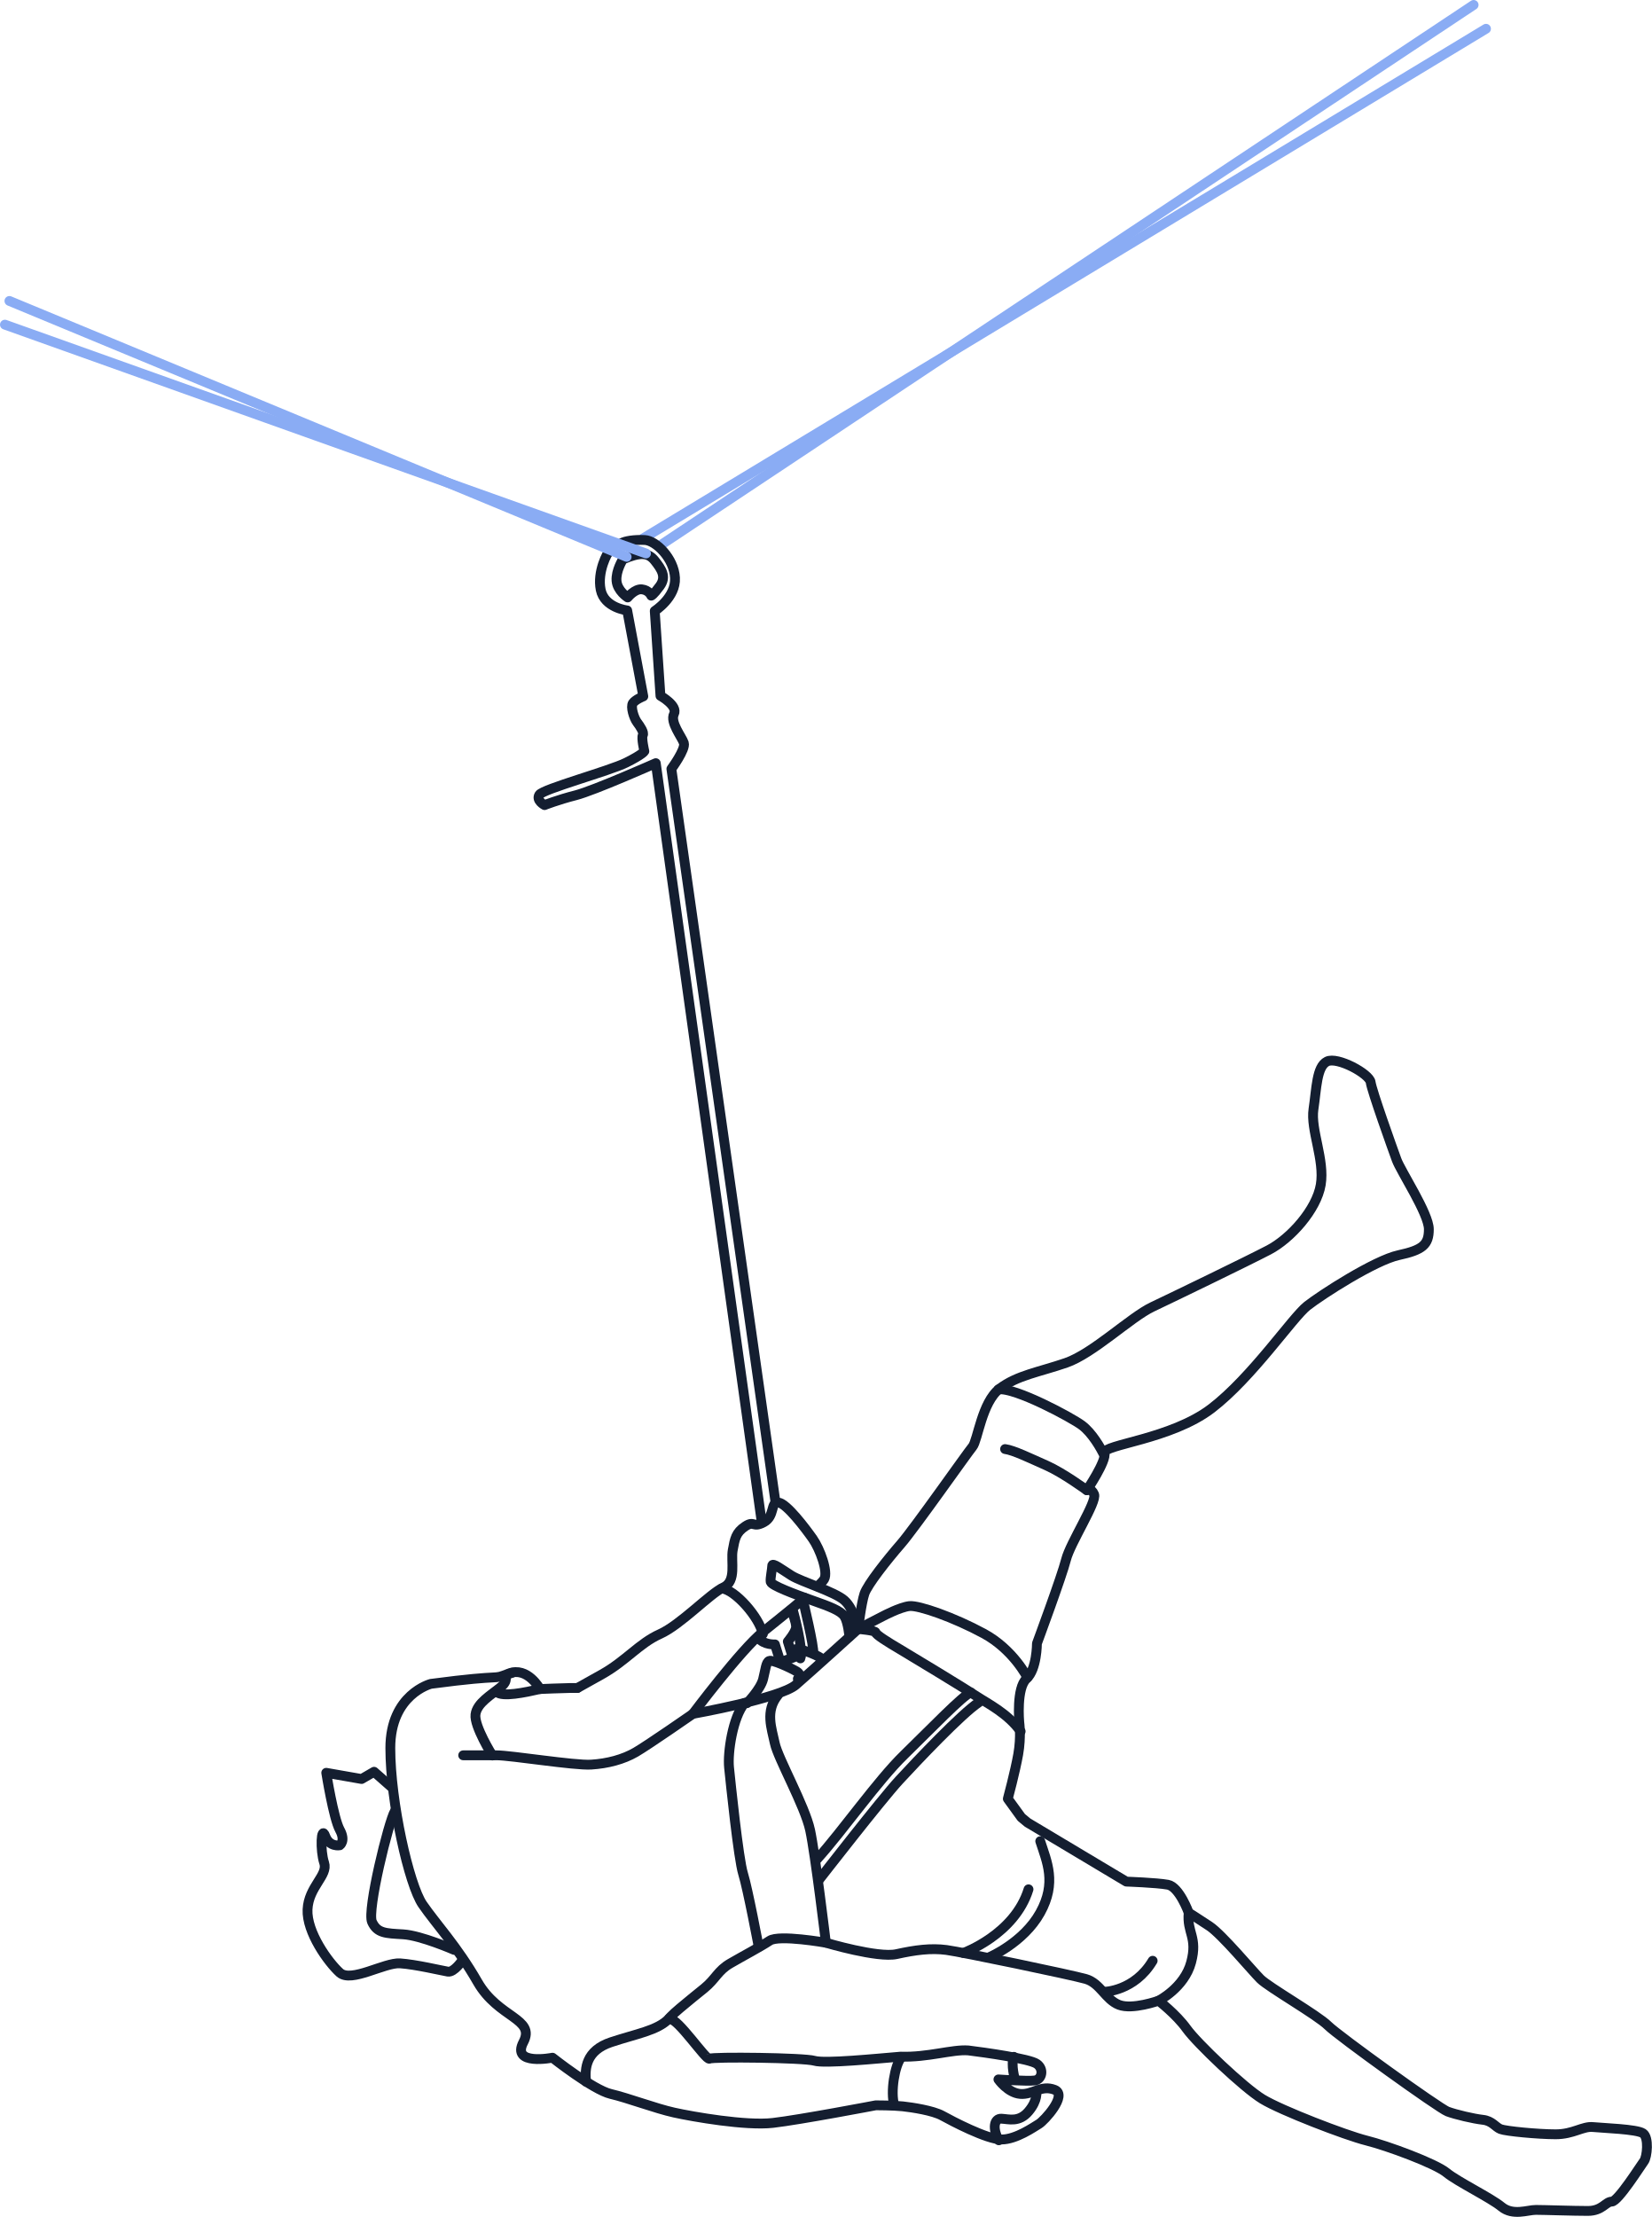
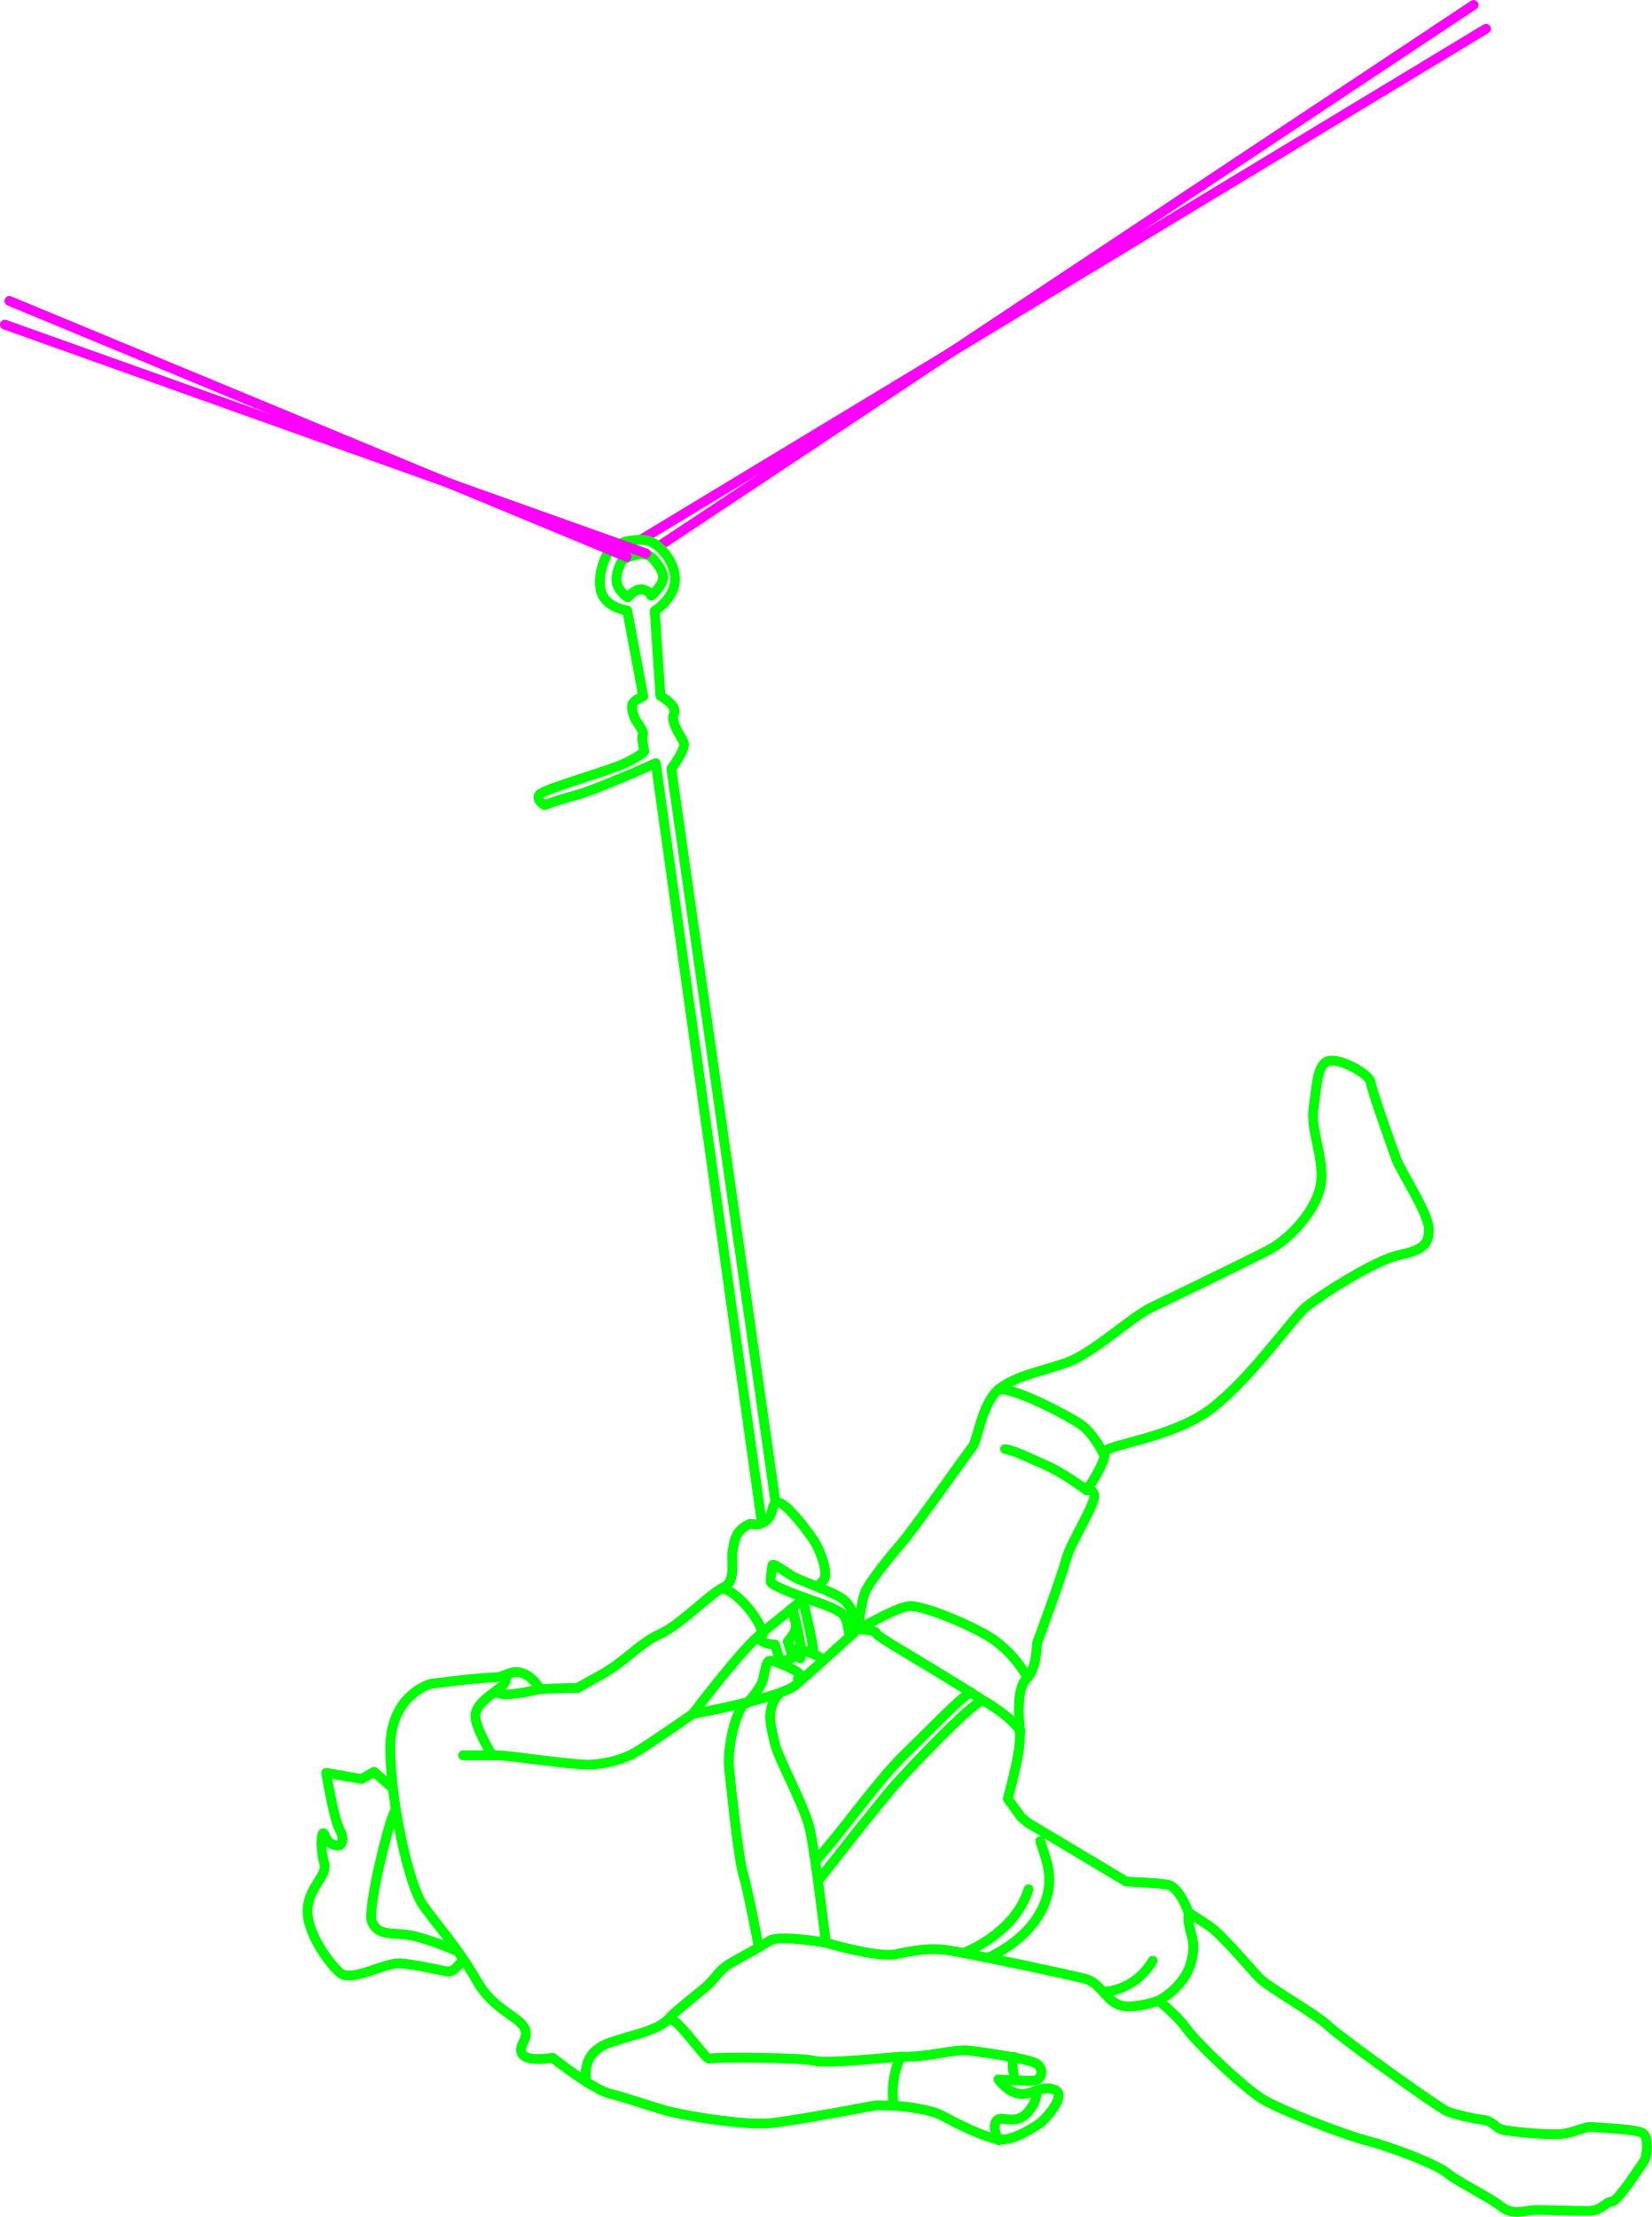
<svg xmlns="http://www.w3.org/2000/svg" width="105.153mm" height="141.117mm" viewBox="0 0 105.153 141.117" version="1.1" id="svg8" xml:space="preserve">
  <defs id="defs2" />
  <g id="layer2" style="display:inline" transform="translate(-70.46732,-1.151112)">
-     <path style="display:inline;fill:none;stroke:#8aacf4;stroke-width:0.625;stroke-linecap:round;stroke-linejoin:round;stroke-dasharray:none;stroke-opacity:1" d="M 111.415,35.416 165.061,2.982" id="path18" />
-     <path style="display:inline;fill:none;stroke:#8aacf4;stroke-width:0.625;stroke-linecap:round;stroke-linejoin:round;stroke-dasharray:none;stroke-opacity:1" d="M 112.455,35.894 164.273,1.464" id="path19" />
-     <path style="display:inline;fill:none;stroke:#141e30;stroke-width:0.625;stroke-linecap:round;stroke-linejoin:round;stroke-dasharray:none;stroke-opacity:1" d="m 107.225,108.596 h -0.463 c -0.331,0 -1.919,0.066 -1.919,0.066 0,0 -0.794,-1.45 -1.985,-0.989 -1.191,0.461 0,0 -4.963,0.659 0,0 -2.581,0.659 -2.581,4.087 0,3.427 1.191,8.701 2.051,9.953 0.86,1.252 2.184,2.637 3.507,4.944 1.323,2.307 3.706,2.307 2.912,3.823 -0.794,1.516 1.853,0.989 1.853,0.989 0,0 2.581,2.043 3.706,2.307 1.125,0.264 2.845,0.923 4.036,1.186 1.191,0.264 4.566,0.857 6.286,0.659 1.72,-0.198 6.551,-1.121 6.551,-1.121 0,0 1.125,0 1.72,0.066 0.596,0.066 1.919,0.264 2.514,0.593 0.596,0.33 2.845,1.516 3.772,1.516 0.926,0 2.051,-0.791 2.382,-0.989 0.331,-0.198 1.853,-1.846 0.993,-2.175 -0.86,-0.33 -1.39,0.33 -2.184,0.264 -0.794,-0.066 -1.39,-0.923 -1.39,-0.923 0,0 1.853,0.132 2.316,0.066 0.463,-0.066 0.596,-0.725 0.132,-1.055 -0.463,-0.33 -3.309,-0.725 -4.367,-0.857 -1.022,-0.077 -2.584,0.456 -4.301,0.395 -1.588,0.132 -4.831,0.461 -5.492,0.264 -0.662,-0.198 -6.485,-0.264 -6.683,-0.132 -0.199,0.132 -2.051,-2.637 -2.515,-2.505 -0.463,0.132 1.456,-1.384 2.184,-1.977 0.728,-0.593 0.86,-1.121 1.654,-1.582 0.794,-0.461 1.919,-1.055 2.515,-1.45 0.596,-0.395 3.573,0.132 3.573,0.132 0,0 3.309,0.989 4.5,0.725 1.191,-0.264 2.184,-0.395 3.176,-0.264 0.993,0.132 7.941,1.582 8.867,1.846 0.926,0.264 1.257,1.318 2.117,1.648 0.86,0.33 2.515,-0.264 2.515,-0.264 0,0 1.125,0.857 1.787,1.78 0.662,0.923 3.639,3.757 4.831,4.482 1.191,0.725 5.294,2.307 6.617,2.637 1.323,0.33 4.367,1.45 5.095,2.043 0.728,0.593 2.779,1.582 3.507,2.175 0.728,0.593 1.654,0.198 2.184,0.198 0.529,0 2.382,0.066 3.309,0.066 0.926,0 1.125,-0.593 1.522,-0.593 0.397,0 1.853,-2.307 2.051,-2.571 0.199,-0.264 0.331,-1.516 -0.066,-1.78 -0.397,-0.264 -2.515,-0.33 -3.176,-0.395 -0.662,-0.066 -1.257,0.461 -2.382,0.461 -1.125,0 -3.176,-0.198 -3.507,-0.33 -0.331,-0.132 -0.529,-0.527 -1.125,-0.593 -0.596,-0.066 -1.72,-0.33 -2.25,-0.527 -0.529,-0.198 -6.948,-4.812 -7.61,-5.471 -0.662,-0.659 -3.772,-2.439 -4.301,-2.966 -0.529,-0.527 -2.448,-2.834 -3.242,-3.362 -0.794,-0.527 -1.323,-0.857 -1.323,-0.857 0,0 -0.596,-1.648 -1.323,-1.78 -0.728,-0.132 -2.647,-0.198 -2.647,-0.198 l -6.286,-3.757 -0.397,-0.33 -0.86,-1.186 c 0,0 0.463,-1.714 0.662,-2.834 0.199,-1.121 0.066,-2.043 0.066,-2.043 0,0 -0.199,-2.175 0.463,-2.768 0.662,-0.593 0.662,-2.241 0.662,-2.241 0,0 1.588,-4.284 1.853,-5.339 0.265,-1.055 1.985,-3.691 1.787,-4.153 -0.199,-0.461 -0.463,-0.264 -0.463,-0.264 0,0 1.257,-1.846 1.125,-2.373 -0.132,-0.527 4.235,-0.857 6.816,-2.834 2.581,-1.977 5.161,-5.8 6.088,-6.525 0.926,-0.725 4.301,-2.9 5.823,-3.23 1.522,-0.33 1.919,-0.659 1.919,-1.648 0,-0.989 -1.787,-3.691 -2.051,-4.416 -0.265,-0.725 -1.588,-4.416 -1.654,-4.944 -0.066,-0.527 -2.117,-1.648 -2.779,-1.318 -0.662,0.33 -0.662,1.714 -0.86,3.032 -0.199,1.318 0.728,3.23 0.463,4.812 -0.265,1.582 -1.919,3.428 -3.309,4.153 -1.39,0.725 -6.022,2.966 -7.411,3.625 -1.39,0.659 -3.772,2.966 -5.492,3.559 -1.72,0.593 -3.11,0.791 -4.235,1.648 -1.125,0.857 -1.39,3.296 -1.72,3.691 -0.331,0.395 -3.706,5.207 -4.566,6.196 -0.86,0.989 -2.117,2.571 -2.316,3.164 -0.199,0.593 -0.397,2.241 -0.397,2.241 0,0 -2.978,2.702 -3.97,3.559 -0.993,0.857 -6.551,1.846 -6.551,1.846 0,0 -2.845,1.977 -3.639,2.439 -0.794,0.461 -1.787,0.725 -2.845,0.791 -1.059,0.066 -5.095,-0.593 -6.022,-0.593 h -2.117" id="path3725" />
-     <path style="fill:none;stroke:#141e30;stroke-width:0.625;stroke-linecap:round;stroke-linejoin:round;stroke-dasharray:none;stroke-opacity:1" d="m 114.57,110.244 c 0,0 3.068,-4.093 4.458,-5.214 0.785,-0.633 1.845,-1.476 2.666,-2.174 m 0.817,-0.724 c 0.214,-0.203 0.364,-0.365 0.422,-0.464 0.265,-0.461 -0.265,-1.911 -0.728,-2.571 -0.463,-0.659 -1.654,-2.241 -2.184,-2.307 -0.529,-0.066 -0.199,0.857 -0.926,1.252 -0.728,0.395 -0.596,-0.132 -1.191,0.264 -0.596,0.395 -0.662,0.791 -0.794,1.516 -0.132,0.725 0.265,1.977 -0.596,2.373 -0.86,0.395 -2.713,2.373 -4.036,2.966 -1.323,0.593 -2.16,1.707 -3.706,2.571 l -1.546,0.864" id="path3742" />
-     <path style="fill:none;stroke:#141e30;stroke-width:0.625;stroke-linecap:round;stroke-linejoin:round;stroke-dasharray:none;stroke-opacity:1" d="m 99.375,125.265 c 0,0 -2.117,-0.923 -3.242,-0.989 -1.125,-0.066 -1.654,-0.066 -1.985,-0.791 -0.331,-0.725 1.059,-6.394 1.456,-7.053" id="path3744" />
-     <path style="fill:none;stroke:#141e30;stroke-width:0.625;stroke-linecap:round;stroke-linejoin:round;stroke-dasharray:none;stroke-opacity:1" d="m 95.404,114.917 -1.125,-0.989 -0.794,0.461 -2.25,-0.395 c 0,0 0.463,2.9 0.86,3.625 0.397,0.725 0,0.989 0,0.989 0,0 -0.662,0.132 -0.926,-0.593 -0.265,-0.725 -0.331,0.923 -0.066,1.714 0.265,0.791 -0.993,1.516 -1.059,2.966 -0.066,1.45 1.323,3.362 2.051,4.021 0.728,0.659 2.845,-0.659 3.838,-0.593 0.993,0.066 2.647,0.461 3.044,0.527 0.397,0.066 0.926,-0.725 0.926,-0.725" id="path3746" />
-     <path style="fill:none;stroke:#141e30;stroke-width:0.625;stroke-linecap:round;stroke-linejoin:round;stroke-dasharray:none;stroke-opacity:1" d="m 101.811,112.893 c 0,0 -1.17,-1.864 -1.076,-2.61 0.094,-0.746 1.029,-1.258 1.638,-1.771 0.608,-0.513 -0.047,-0.652 0.702,-0.886" id="path3748" />
-     <path style="fill:none;stroke:#141e30;stroke-width:0.625;stroke-linecap:round;stroke-linejoin:round;stroke-dasharray:none;stroke-opacity:1" d="m 107.776,133.657 c -0.094,-0.839 -0.023,-1.981 1.591,-2.517 1.614,-0.536 2.971,-0.746 3.673,-1.491" id="path3750" />
-     <path style="fill:none;stroke:#141e30;stroke-width:0.625;stroke-linecap:round;stroke-linejoin:round;stroke-dasharray:none;stroke-opacity:1" d="m 134.026,89.59 c 1.053,-0.14 4.656,1.794 5.311,2.284 0.655,0.489 1.193,1.445 1.427,1.911" id="path3752" />
-     <path style="fill:none;stroke:#141e30;stroke-width:0.625;stroke-linecap:round;stroke-linejoin:round;stroke-dasharray:none;stroke-opacity:1" d="m 139.649,96.006 c 0,0 -1.506,-1.103 -2.558,-1.57 -1.053,-0.466 -2.106,-0.979 -2.644,-1.049" id="path3754" />
-     <path style="fill:none;stroke:#141e30;stroke-width:0.625;stroke-linecap:round;stroke-linejoin:round;stroke-dasharray:none;stroke-opacity:1" d="m 144.215,128.502 c 0,0 1.645,-0.831 2.075,-2.446 0.43,-1.615 -0.28,-1.865 -0.156,-3.157" id="path3756" />
-     <path style="fill:none;stroke:#141e30;stroke-width:0.625;stroke-linecap:round;stroke-linejoin:round;stroke-dasharray:none;stroke-opacity:1" d="m 140.765,127.935 c 0,0 1.919,-0.033 3.077,-1.977" id="path3758" />
-     <path style="fill:none;stroke:#141e30;stroke-width:0.625;stroke-linecap:round;stroke-linejoin:round;stroke-dasharray:none;stroke-opacity:1" d="m 118.763,125.067 c 0,0 -0.695,-3.691 -0.993,-4.647 -0.298,-0.956 -0.794,-5.8 -0.893,-6.756 -0.099,-0.956 0.232,-3.197 0.993,-4.12" id="path3760" />
-     <path style="fill:none;stroke:#141e30;stroke-width:0.625;stroke-linecap:round;stroke-linejoin:round;stroke-dasharray:none;stroke-opacity:1" d="m 123.04,124.81 c 0,0 -0.671,-5.609 -1.002,-7.158 -0.331,-1.549 -2.051,-4.581 -2.25,-5.537 -0.199,-0.956 -0.629,-2.043 0.199,-3.065" id="path3762" />
-     <path style="fill:none;stroke:#141e30;stroke-width:0.625;stroke-linecap:round;stroke-linejoin:round;stroke-dasharray:none;stroke-opacity:1" d="m 119.822,96.692 -6.617,-46.601 c 0,0 0.926,-1.252 0.794,-1.648 -0.132,-0.395 -0.893,-1.318 -0.629,-1.846 0.265,-0.527 -0.86,-1.153 -0.86,-1.153 l -0.364,-5.405 c 0,0 1.357,-0.857 1.29,-2.109 -0.066,-1.252 -1.224,-2.373 -1.919,-2.406 -0.695,-0.033 -1.257,0.066 -1.489,0.198" id="path3764" />
-     <path style="fill:none;stroke:#141e30;stroke-width:0.625;stroke-linecap:round;stroke-linejoin:round;stroke-dasharray:none;stroke-opacity:1" d="M 118.961,98.076 112.212,49.728 c 0,0 -3.937,1.747 -5.095,2.043 -1.158,0.297 -1.985,0.626 -1.985,0.626 0,0 -0.562,-0.297 -0.331,-0.659 0.232,-0.363 4.467,-1.516 5.525,-2.043 1.059,-0.527 1.158,-0.725 1.158,-0.725 0,0 -0.199,-0.857 -0.099,-1.022 0.099,-0.165 -0.165,-0.56 -0.364,-0.824 -0.199,-0.264 -0.43,-0.989 -0.265,-1.219 0.165,-0.231 0.662,-0.428 0.662,-0.428 l -1.026,-5.471 c 0,0 -1.456,-0.165 -1.687,-1.318 -0.232,-1.153 0.43,-2.373 0.562,-2.472" id="path3766" />
-     <path style="fill:none;stroke:#141e30;stroke-width:0.625;stroke-linecap:round;stroke-linejoin:round;stroke-dasharray:none;stroke-opacity:1" d="m 135.868,107.93 c 0,0 -0.893,-1.78 -2.779,-2.801 -1.886,-1.022 -4.136,-1.813 -4.731,-1.747 -0.596,0.066 -1.654,0.626 -1.654,0.626 l -1.612,0.831" id="path3768" />
-     <path style="fill:none;stroke:#141e30;stroke-width:0.625;stroke-linecap:round;stroke-linejoin:round;stroke-dasharray:none;stroke-opacity:1" d="m 135.438,111.357 c -0.827,-1.153 -2.118,-1.78 -2.812,-2.241 -0.695,-0.461 -4.169,-2.571 -4.897,-2.999 -0.728,-0.428 -1.522,-0.923 -1.522,-1.055 0,-0.132 -1.116,-0.224 -1.116,-0.224" id="path3770" />
-     <path style="fill:none;stroke:#141e30;stroke-width:0.625;stroke-linecap:round;stroke-linejoin:round;stroke-dasharray:none;stroke-opacity:1" d="m 125.091,104.839 c 0,0 -0.241,-1.259 -0.869,-1.819 -0.629,-0.56 -2.746,-1.186 -3.375,-1.582 -0.629,-0.395 -1.224,-0.857 -1.224,-0.626 0,0.231 -0.132,0.791 -0.099,1.022 0.033,0.231 1.522,0.791 2.647,1.186 1.125,0.395 1.82,0.659 2.051,1.022 0.232,0.363 0.314,1.285 0.314,1.285" id="path3772" />
-     <path style="fill:none;stroke:#141e30;stroke-width:0.625;stroke-linecap:round;stroke-linejoin:round;stroke-dasharray:none;stroke-opacity:1" d="m 119.028,105.162 c -0.232,-1.088 -1.787,-2.834 -2.614,-2.9" id="path3793" />
-     <path style="fill:none;stroke:#141e30;stroke-width:0.625;stroke-linecap:round;stroke-linejoin:round;stroke-dasharray:none;stroke-opacity:1" d="m 127.398,135.185 c -0.265,-0.89 0.033,-2.571 0.43,-3.065" id="path3795" />
-     <path style="fill:none;stroke:#141e30;stroke-width:0.625;stroke-linecap:round;stroke-linejoin:round;stroke-dasharray:none;stroke-opacity:1" d="m 135.008,132.073 c -0.211,0.489 0.07,1.445 0.07,1.445" id="path3797" />
-     <path style="fill:none;stroke:#141e30;stroke-width:0.625;stroke-linecap:round;stroke-linejoin:round;stroke-dasharray:none;stroke-opacity:1" d="m 134.049,137.386 c -0.421,-0.746 -0.304,-1.398 0.164,-1.375 0.468,0.023 1.123,0.256 1.731,-0.466 0.608,-0.722 0.491,-1.258 0.491,-1.258" id="path3799" />
-     <path style="fill:none;stroke:#141e30;stroke-width:0.625;stroke-linecap:round;stroke-linejoin:round;stroke-dasharray:none;stroke-opacity:1" d="m 133.443,125.729 c 0,0 2.184,-0.923 3.242,-2.834 1.059,-1.911 0.421,-3.236 0,-4.548" id="path3801" />
-     <path style="fill:none;stroke:#141e30;stroke-width:0.625;stroke-linecap:round;stroke-linejoin:round;stroke-dasharray:none;stroke-opacity:1" d="m 104.843,108.662 c -0.968,0.224 -2.391,0.521 -2.755,0.191" id="path3803" />
-     <path style="fill:none;stroke:#141e30;stroke-width:0.625;stroke-linecap:round;stroke-linejoin:round;stroke-dasharray:none;stroke-opacity:1" d="m 122.496,119.471 c 1.644,-1.826 3.835,-4.976 5.524,-6.62 1.689,-1.644 3.744,-3.789 4.246,-3.972" id="path1" />
-     <path style="fill:none;stroke:#141e30;stroke-width:0.625;stroke-linecap:round;stroke-linejoin:round;stroke-dasharray:none;stroke-opacity:1" d="m 118.015,109.565 c 0,0 0.867,-0.89 1.027,-1.529 0.16,-0.639 0.183,-1.073 0.388,-1.164 0.205,-0.091 1.347,0.434 1.735,0.662 0.388,0.228 0.091,0.479 0.091,0.479" id="path7" />
-     <path style="fill:none;stroke:#141e30;stroke-width:0.625;stroke-linecap:round;stroke-linejoin:round;stroke-dasharray:none;stroke-opacity:1" d="m 121.599,103.082 c 0,0 0.708,2.922 0.639,3.31" id="path8" />
-     <path style="fill:none;stroke:#141e30;stroke-width:0.625;stroke-linecap:round;stroke-linejoin:round;stroke-dasharray:none;stroke-opacity:1" d="m 120.96,103.721 c 0,0 0.685,2.488 0.457,2.99" id="path9" />
-     <path style="fill:none;stroke:#141e30;stroke-width:0.625;stroke-linecap:round;stroke-linejoin:round;stroke-dasharray:none;stroke-opacity:1" d="m 122.854,106.826 c 0,0 -0.023,-0.205 -1.141,-0.594 -1.119,-0.388 -0.205,0.183 -0.662,0.388 -0.457,0.205 -1.004,0.342 -1.004,0.342" id="path10" />
-     <path style="fill:none;stroke:#141e30;stroke-width:0.625;stroke-linecap:round;stroke-linejoin:round;stroke-dasharray:none;stroke-opacity:1" d="m 120.914,106.597 -0.297,-0.959 c 0,0 0.525,-0.616 0.525,-0.936 0,-0.32 -0.228,-0.867 -0.228,-0.867" id="path11" />
-     <path style="fill:none;stroke:#141e30;stroke-width:0.625;stroke-linecap:round;stroke-linejoin:round;stroke-dasharray:none;stroke-opacity:1" d="m 120.161,106.985 -0.365,-1.164 c 0,0 -0.708,0.046 -1.05,-0.411" id="path12" />
-     <path style="fill:none;stroke:#141e30;stroke-width:0.625;stroke-linecap:round;stroke-linejoin:round;stroke-dasharray:none;stroke-opacity:1" d="m 131.791,125.461 c 0,0 3.261,-1.178 4.148,-4.051" id="path13" />
-     <path style="fill:none;stroke:#141e30;stroke-width:0.625;stroke-linecap:round;stroke-linejoin:round;stroke-dasharray:none;stroke-opacity:1" d="m 122.582,120.832 c 0,0 3.987,-5.133 5.117,-6.36 1.13,-1.227 3.987,-4.245 5.068,-4.955" id="path14" />
-     <path style="fill:none;stroke:#141e30;stroke-width:0.625;stroke-linecap:round;stroke-linejoin:round;stroke-dasharray:none;stroke-opacity:1" d="m 110.116,36.759 c 1.081,-0.468 1.614,-0.452 2.034,0.081 0.42,0.533 0.759,1.017 0.323,1.614 -0.436,0.597 -0.549,0.613 -0.549,0.613 0,0 -0.145,-0.355 -0.597,-0.404 -0.452,-0.048 -0.904,0.517 -0.904,0.517 0,0 -0.662,-0.42 -0.71,-1.065 -0.048,-0.646 0.404,-1.356 0.404,-1.356 z" id="path15" />
-     <path style="fill:none;stroke:#8aacf4;stroke-width:0.625;stroke-linecap:round;stroke-linejoin:round;stroke-dasharray:none;stroke-opacity:1" d="M 110.358,36.597 71.067,20.307" id="path16" />
-     <path style="fill:none;stroke:#8aacf4;stroke-width:0.625;stroke-linecap:round;stroke-linejoin:round;stroke-dasharray:none;stroke-opacity:1" d="M 111.591,36.381 70.78,21.816" id="path17" />
+     <path style="display:inline;fill:none;stroke:#ff00ff;stroke-width:0.625;stroke-linecap:round;stroke-linejoin:round;stroke-dasharray:none;stroke-opacity:1" d="M 111.415,35.416 165.061,2.982" id="path18" />
+     <path style="display:inline;fill:none;stroke:#ff00ff;stroke-width:0.625;stroke-linecap:round;stroke-linejoin:round;stroke-dasharray:none;stroke-opacity:1" d="M 112.455,35.894 164.273,1.464" id="path19" />
+     <path style="display:inline;fill:none;stroke:#00ff00;stroke-width:0.625;stroke-linecap:round;stroke-linejoin:round;stroke-dasharray:none;stroke-opacity:1" d="m 107.225,108.596 h -0.463 c -0.331,0 -1.919,0.066 -1.919,0.066 0,0 -0.794,-1.45 -1.985,-0.989 -1.191,0.461 0,0 -4.963,0.659 0,0 -2.581,0.659 -2.581,4.087 0,3.427 1.191,8.701 2.051,9.953 0.86,1.252 2.184,2.637 3.507,4.944 1.323,2.307 3.706,2.307 2.912,3.823 -0.794,1.516 1.853,0.989 1.853,0.989 0,0 2.581,2.043 3.706,2.307 1.125,0.264 2.845,0.923 4.036,1.186 1.191,0.264 4.566,0.857 6.286,0.659 1.72,-0.198 6.551,-1.121 6.551,-1.121 0,0 1.125,0 1.72,0.066 0.596,0.066 1.919,0.264 2.514,0.593 0.596,0.33 2.845,1.516 3.772,1.516 0.926,0 2.051,-0.791 2.382,-0.989 0.331,-0.198 1.853,-1.846 0.993,-2.175 -0.86,-0.33 -1.39,0.33 -2.184,0.264 -0.794,-0.066 -1.39,-0.923 -1.39,-0.923 0,0 1.853,0.132 2.316,0.066 0.463,-0.066 0.596,-0.725 0.132,-1.055 -0.463,-0.33 -3.309,-0.725 -4.367,-0.857 -1.022,-0.077 -2.584,0.456 -4.301,0.395 -1.588,0.132 -4.831,0.461 -5.492,0.264 -0.662,-0.198 -6.485,-0.264 -6.683,-0.132 -0.199,0.132 -2.051,-2.637 -2.515,-2.505 -0.463,0.132 1.456,-1.384 2.184,-1.977 0.728,-0.593 0.86,-1.121 1.654,-1.582 0.794,-0.461 1.919,-1.055 2.515,-1.45 0.596,-0.395 3.573,0.132 3.573,0.132 0,0 3.309,0.989 4.5,0.725 1.191,-0.264 2.184,-0.395 3.176,-0.264 0.993,0.132 7.941,1.582 8.867,1.846 0.926,0.264 1.257,1.318 2.117,1.648 0.86,0.33 2.515,-0.264 2.515,-0.264 0,0 1.125,0.857 1.787,1.78 0.662,0.923 3.639,3.757 4.831,4.482 1.191,0.725 5.294,2.307 6.617,2.637 1.323,0.33 4.367,1.45 5.095,2.043 0.728,0.593 2.779,1.582 3.507,2.175 0.728,0.593 1.654,0.198 2.184,0.198 0.529,0 2.382,0.066 3.309,0.066 0.926,0 1.125,-0.593 1.522,-0.593 0.397,0 1.853,-2.307 2.051,-2.571 0.199,-0.264 0.331,-1.516 -0.066,-1.78 -0.397,-0.264 -2.515,-0.33 -3.176,-0.395 -0.662,-0.066 -1.257,0.461 -2.382,0.461 -1.125,0 -3.176,-0.198 -3.507,-0.33 -0.331,-0.132 -0.529,-0.527 -1.125,-0.593 -0.596,-0.066 -1.72,-0.33 -2.25,-0.527 -0.529,-0.198 -6.948,-4.812 -7.61,-5.471 -0.662,-0.659 -3.772,-2.439 -4.301,-2.966 -0.529,-0.527 -2.448,-2.834 -3.242,-3.362 -0.794,-0.527 -1.323,-0.857 -1.323,-0.857 0,0 -0.596,-1.648 -1.323,-1.78 -0.728,-0.132 -2.647,-0.198 -2.647,-0.198 l -6.286,-3.757 -0.397,-0.33 -0.86,-1.186 c 0,0 0.463,-1.714 0.662,-2.834 0.199,-1.121 0.066,-2.043 0.066,-2.043 0,0 -0.199,-2.175 0.463,-2.768 0.662,-0.593 0.662,-2.241 0.662,-2.241 0,0 1.588,-4.284 1.853,-5.339 0.265,-1.055 1.985,-3.691 1.787,-4.153 -0.199,-0.461 -0.463,-0.264 -0.463,-0.264 0,0 1.257,-1.846 1.125,-2.373 -0.132,-0.527 4.235,-0.857 6.816,-2.834 2.581,-1.977 5.161,-5.8 6.088,-6.525 0.926,-0.725 4.301,-2.9 5.823,-3.23 1.522,-0.33 1.919,-0.659 1.919,-1.648 0,-0.989 -1.787,-3.691 -2.051,-4.416 -0.265,-0.725 -1.588,-4.416 -1.654,-4.944 -0.066,-0.527 -2.117,-1.648 -2.779,-1.318 -0.662,0.33 -0.662,1.714 -0.86,3.032 -0.199,1.318 0.728,3.23 0.463,4.812 -0.265,1.582 -1.919,3.428 -3.309,4.153 -1.39,0.725 -6.022,2.966 -7.411,3.625 -1.39,0.659 -3.772,2.966 -5.492,3.559 -1.72,0.593 -3.11,0.791 -4.235,1.648 -1.125,0.857 -1.39,3.296 -1.72,3.691 -0.331,0.395 -3.706,5.207 -4.566,6.196 -0.86,0.989 -2.117,2.571 -2.316,3.164 -0.199,0.593 -0.397,2.241 -0.397,2.241 0,0 -2.978,2.702 -3.97,3.559 -0.993,0.857 -6.551,1.846 -6.551,1.846 0,0 -2.845,1.977 -3.639,2.439 -0.794,0.461 -1.787,0.725 -2.845,0.791 -1.059,0.066 -5.095,-0.593 -6.022,-0.593 h -2.117" id="path3725" />
+     <path style="fill:none;stroke:#00ff00;stroke-width:0.625;stroke-linecap:round;stroke-linejoin:round;stroke-dasharray:none;stroke-opacity:1" d="m 114.57,110.244 c 0,0 3.068,-4.093 4.458,-5.214 0.785,-0.633 1.845,-1.476 2.666,-2.174 m 0.817,-0.724 c 0.214,-0.203 0.364,-0.365 0.422,-0.464 0.265,-0.461 -0.265,-1.911 -0.728,-2.571 -0.463,-0.659 -1.654,-2.241 -2.184,-2.307 -0.529,-0.066 -0.199,0.857 -0.926,1.252 -0.728,0.395 -0.596,-0.132 -1.191,0.264 -0.596,0.395 -0.662,0.791 -0.794,1.516 -0.132,0.725 0.265,1.977 -0.596,2.373 -0.86,0.395 -2.713,2.373 -4.036,2.966 -1.323,0.593 -2.16,1.707 -3.706,2.571 l -1.546,0.864" id="path3742" />
+     <path style="fill:none;stroke:#00ff00;stroke-width:0.625;stroke-linecap:round;stroke-linejoin:round;stroke-dasharray:none;stroke-opacity:1" d="m 99.375,125.265 c 0,0 -2.117,-0.923 -3.242,-0.989 -1.125,-0.066 -1.654,-0.066 -1.985,-0.791 -0.331,-0.725 1.059,-6.394 1.456,-7.053" id="path3744" />
+     <path style="fill:none;stroke:#00ff00;stroke-width:0.625;stroke-linecap:round;stroke-linejoin:round;stroke-dasharray:none;stroke-opacity:1" d="m 95.404,114.917 -1.125,-0.989 -0.794,0.461 -2.25,-0.395 c 0,0 0.463,2.9 0.86,3.625 0.397,0.725 0,0.989 0,0.989 0,0 -0.662,0.132 -0.926,-0.593 -0.265,-0.725 -0.331,0.923 -0.066,1.714 0.265,0.791 -0.993,1.516 -1.059,2.966 -0.066,1.45 1.323,3.362 2.051,4.021 0.728,0.659 2.845,-0.659 3.838,-0.593 0.993,0.066 2.647,0.461 3.044,0.527 0.397,0.066 0.926,-0.725 0.926,-0.725" id="path3746" />
+     <path style="fill:none;stroke:#00ff00;stroke-width:0.625;stroke-linecap:round;stroke-linejoin:round;stroke-dasharray:none;stroke-opacity:1" d="m 101.811,112.893 c 0,0 -1.17,-1.864 -1.076,-2.61 0.094,-0.746 1.029,-1.258 1.638,-1.771 0.608,-0.513 -0.047,-0.652 0.702,-0.886" id="path3748" />
+     <path style="fill:none;stroke:#00ff00;stroke-width:0.625;stroke-linecap:round;stroke-linejoin:round;stroke-dasharray:none;stroke-opacity:1" d="m 107.776,133.657 c -0.094,-0.839 -0.023,-1.981 1.591,-2.517 1.614,-0.536 2.971,-0.746 3.673,-1.491" id="path3750" />
+     <path style="fill:none;stroke:#00ff00;stroke-width:0.625;stroke-linecap:round;stroke-linejoin:round;stroke-dasharray:none;stroke-opacity:1" d="m 134.026,89.59 c 1.053,-0.14 4.656,1.794 5.311,2.284 0.655,0.489 1.193,1.445 1.427,1.911" id="path3752" />
+     <path style="fill:none;stroke:#00ff00;stroke-width:0.625;stroke-linecap:round;stroke-linejoin:round;stroke-dasharray:none;stroke-opacity:1" d="m 139.649,96.006 c 0,0 -1.506,-1.103 -2.558,-1.57 -1.053,-0.466 -2.106,-0.979 -2.644,-1.049" id="path3754" />
+     <path style="fill:none;stroke:#00ff00;stroke-width:0.625;stroke-linecap:round;stroke-linejoin:round;stroke-dasharray:none;stroke-opacity:1" d="m 144.215,128.502 c 0,0 1.645,-0.831 2.075,-2.446 0.43,-1.615 -0.28,-1.865 -0.156,-3.157" id="path3756" />
+     <path style="fill:none;stroke:#00ff00;stroke-width:0.625;stroke-linecap:round;stroke-linejoin:round;stroke-dasharray:none;stroke-opacity:1" d="m 140.765,127.935 c 0,0 1.919,-0.033 3.077,-1.977" id="path3758" />
+     <path style="fill:none;stroke:#00ff00;stroke-width:0.625;stroke-linecap:round;stroke-linejoin:round;stroke-dasharray:none;stroke-opacity:1" d="m 118.763,125.067 c 0,0 -0.695,-3.691 -0.993,-4.647 -0.298,-0.956 -0.794,-5.8 -0.893,-6.756 -0.099,-0.956 0.232,-3.197 0.993,-4.12" id="path3760" />
+     <path style="fill:none;stroke:#00ff00;stroke-width:0.625;stroke-linecap:round;stroke-linejoin:round;stroke-dasharray:none;stroke-opacity:1" d="m 123.04,124.81 c 0,0 -0.671,-5.609 -1.002,-7.158 -0.331,-1.549 -2.051,-4.581 -2.25,-5.537 -0.199,-0.956 -0.629,-2.043 0.199,-3.065" id="path3762" />
+     <path style="fill:none;stroke:#00ff00;stroke-width:0.625;stroke-linecap:round;stroke-linejoin:round;stroke-dasharray:none;stroke-opacity:1" d="m 119.822,96.692 -6.617,-46.601 c 0,0 0.926,-1.252 0.794,-1.648 -0.132,-0.395 -0.893,-1.318 -0.629,-1.846 0.265,-0.527 -0.86,-1.153 -0.86,-1.153 l -0.364,-5.405 c 0,0 1.357,-0.857 1.29,-2.109 -0.066,-1.252 -1.224,-2.373 -1.919,-2.406 -0.695,-0.033 -1.257,0.066 -1.489,0.198" id="path3764" />
+     <path style="fill:none;stroke:#00ff00;stroke-width:0.625;stroke-linecap:round;stroke-linejoin:round;stroke-dasharray:none;stroke-opacity:1" d="M 118.961,98.076 112.212,49.728 c 0,0 -3.937,1.747 -5.095,2.043 -1.158,0.297 -1.985,0.626 -1.985,0.626 0,0 -0.562,-0.297 -0.331,-0.659 0.232,-0.363 4.467,-1.516 5.525,-2.043 1.059,-0.527 1.158,-0.725 1.158,-0.725 0,0 -0.199,-0.857 -0.099,-1.022 0.099,-0.165 -0.165,-0.56 -0.364,-0.824 -0.199,-0.264 -0.43,-0.989 -0.265,-1.219 0.165,-0.231 0.662,-0.428 0.662,-0.428 l -1.026,-5.471 c 0,0 -1.456,-0.165 -1.687,-1.318 -0.232,-1.153 0.43,-2.373 0.562,-2.472" id="path3766" />
+     <path style="fill:none;stroke:#00ff00;stroke-width:0.625;stroke-linecap:round;stroke-linejoin:round;stroke-dasharray:none;stroke-opacity:1" d="m 135.868,107.93 c 0,0 -0.893,-1.78 -2.779,-2.801 -1.886,-1.022 -4.136,-1.813 -4.731,-1.747 -0.596,0.066 -1.654,0.626 -1.654,0.626 l -1.612,0.831" id="path3768" />
+     <path style="fill:none;stroke:#00ff00;stroke-width:0.625;stroke-linecap:round;stroke-linejoin:round;stroke-dasharray:none;stroke-opacity:1" d="m 135.438,111.357 c -0.827,-1.153 -2.118,-1.78 -2.812,-2.241 -0.695,-0.461 -4.169,-2.571 -4.897,-2.999 -0.728,-0.428 -1.522,-0.923 -1.522,-1.055 0,-0.132 -1.116,-0.224 -1.116,-0.224" id="path3770" />
+     <path style="fill:none;stroke:#00ff00;stroke-width:0.625;stroke-linecap:round;stroke-linejoin:round;stroke-dasharray:none;stroke-opacity:1" d="m 125.091,104.839 c 0,0 -0.241,-1.259 -0.869,-1.819 -0.629,-0.56 -2.746,-1.186 -3.375,-1.582 -0.629,-0.395 -1.224,-0.857 -1.224,-0.626 0,0.231 -0.132,0.791 -0.099,1.022 0.033,0.231 1.522,0.791 2.647,1.186 1.125,0.395 1.82,0.659 2.051,1.022 0.232,0.363 0.314,1.285 0.314,1.285" id="path3772" />
+     <path style="fill:none;stroke:#00ff00;stroke-width:0.625;stroke-linecap:round;stroke-linejoin:round;stroke-dasharray:none;stroke-opacity:1" d="m 119.028,105.162 c -0.232,-1.088 -1.787,-2.834 -2.614,-2.9" id="path3793" />
+     <path style="fill:none;stroke:#00ff00;stroke-width:0.625;stroke-linecap:round;stroke-linejoin:round;stroke-dasharray:none;stroke-opacity:1" d="m 127.398,135.185 c -0.265,-0.89 0.033,-2.571 0.43,-3.065" id="path3795" />
+     <path style="fill:none;stroke:#00ff00;stroke-width:0.625;stroke-linecap:round;stroke-linejoin:round;stroke-dasharray:none;stroke-opacity:1" d="m 135.008,132.073 c -0.211,0.489 0.07,1.445 0.07,1.445" id="path3797" />
+     <path style="fill:none;stroke:#00ff00;stroke-width:0.625;stroke-linecap:round;stroke-linejoin:round;stroke-dasharray:none;stroke-opacity:1" d="m 134.049,137.386 c -0.421,-0.746 -0.304,-1.398 0.164,-1.375 0.468,0.023 1.123,0.256 1.731,-0.466 0.608,-0.722 0.491,-1.258 0.491,-1.258" id="path3799" />
+     <path style="fill:none;stroke:#00ff00;stroke-width:0.625;stroke-linecap:round;stroke-linejoin:round;stroke-dasharray:none;stroke-opacity:1" d="m 133.443,125.729 c 0,0 2.184,-0.923 3.242,-2.834 1.059,-1.911 0.421,-3.236 0,-4.548" id="path3801" />
+     <path style="fill:none;stroke:#00ff00;stroke-width:0.625;stroke-linecap:round;stroke-linejoin:round;stroke-dasharray:none;stroke-opacity:1" d="m 104.843,108.662 c -0.968,0.224 -2.391,0.521 -2.755,0.191" id="path3803" />
+     <path style="fill:none;stroke:#00ff00;stroke-width:0.625;stroke-linecap:round;stroke-linejoin:round;stroke-dasharray:none;stroke-opacity:1" d="m 122.496,119.471 c 1.644,-1.826 3.835,-4.976 5.524,-6.62 1.689,-1.644 3.744,-3.789 4.246,-3.972" id="path1" />
+     <path style="fill:none;stroke:#00ff00;stroke-width:0.625;stroke-linecap:round;stroke-linejoin:round;stroke-dasharray:none;stroke-opacity:1" d="m 118.015,109.565 c 0,0 0.867,-0.89 1.027,-1.529 0.16,-0.639 0.183,-1.073 0.388,-1.164 0.205,-0.091 1.347,0.434 1.735,0.662 0.388,0.228 0.091,0.479 0.091,0.479" id="path7" />
+     <path style="fill:none;stroke:#00ff00;stroke-width:0.625;stroke-linecap:round;stroke-linejoin:round;stroke-dasharray:none;stroke-opacity:1" d="m 121.599,103.082 c 0,0 0.708,2.922 0.639,3.31" id="path8" />
+     <path style="fill:none;stroke:#00ff00;stroke-width:0.625;stroke-linecap:round;stroke-linejoin:round;stroke-dasharray:none;stroke-opacity:1" d="m 120.96,103.721 c 0,0 0.685,2.488 0.457,2.99" id="path9" />
+     <path style="fill:none;stroke:#00ff00;stroke-width:0.625;stroke-linecap:round;stroke-linejoin:round;stroke-dasharray:none;stroke-opacity:1" d="m 122.854,106.826 c 0,0 -0.023,-0.205 -1.141,-0.594 -1.119,-0.388 -0.205,0.183 -0.662,0.388 -0.457,0.205 -1.004,0.342 -1.004,0.342" id="path10" />
+     <path style="fill:none;stroke:#00ff00;stroke-width:0.625;stroke-linecap:round;stroke-linejoin:round;stroke-dasharray:none;stroke-opacity:1" d="m 120.914,106.597 -0.297,-0.959 c 0,0 0.525,-0.616 0.525,-0.936 0,-0.32 -0.228,-0.867 -0.228,-0.867" id="path11" />
+     <path style="fill:none;stroke:#00ff00;stroke-width:0.625;stroke-linecap:round;stroke-linejoin:round;stroke-dasharray:none;stroke-opacity:1" d="m 120.161,106.985 -0.365,-1.164 c 0,0 -0.708,0.046 -1.05,-0.411" id="path12" />
+     <path style="fill:none;stroke:#00ff00;stroke-width:0.625;stroke-linecap:round;stroke-linejoin:round;stroke-dasharray:none;stroke-opacity:1" d="m 131.791,125.461 c 0,0 3.261,-1.178 4.148,-4.051" id="path13" />
+     <path style="fill:none;stroke:#00ff00;stroke-width:0.625;stroke-linecap:round;stroke-linejoin:round;stroke-dasharray:none;stroke-opacity:1" d="m 122.582,120.832 c 0,0 3.987,-5.133 5.117,-6.36 1.13,-1.227 3.987,-4.245 5.068,-4.955" id="path14" />
+     <path style="fill:none;stroke:#00ff00;stroke-width:0.625;stroke-linecap:round;stroke-linejoin:round;stroke-dasharray:none;stroke-opacity:1" d="m 110.116,36.759 c 1.081,-0.468 1.614,-0.452 2.034,0.081 0.42,0.533 0.759,1.017 0.323,1.614 -0.436,0.597 -0.549,0.613 -0.549,0.613 0,0 -0.145,-0.355 -0.597,-0.404 -0.452,-0.048 -0.904,0.517 -0.904,0.517 0,0 -0.662,-0.42 -0.71,-1.065 -0.048,-0.646 0.404,-1.356 0.404,-1.356 z" id="path15" />
+     <path style="fill:none;stroke:#ff00ff;stroke-width:0.625;stroke-linecap:round;stroke-linejoin:round;stroke-dasharray:none;stroke-opacity:1" d="M 110.358,36.597 71.067,20.307" id="path16" />
+     <path style="fill:none;stroke:#ff00ff;stroke-width:0.625;stroke-linecap:round;stroke-linejoin:round;stroke-dasharray:none;stroke-opacity:1" d="M 111.591,36.381 70.78,21.816" id="path17" />
  </g>
</svg>
